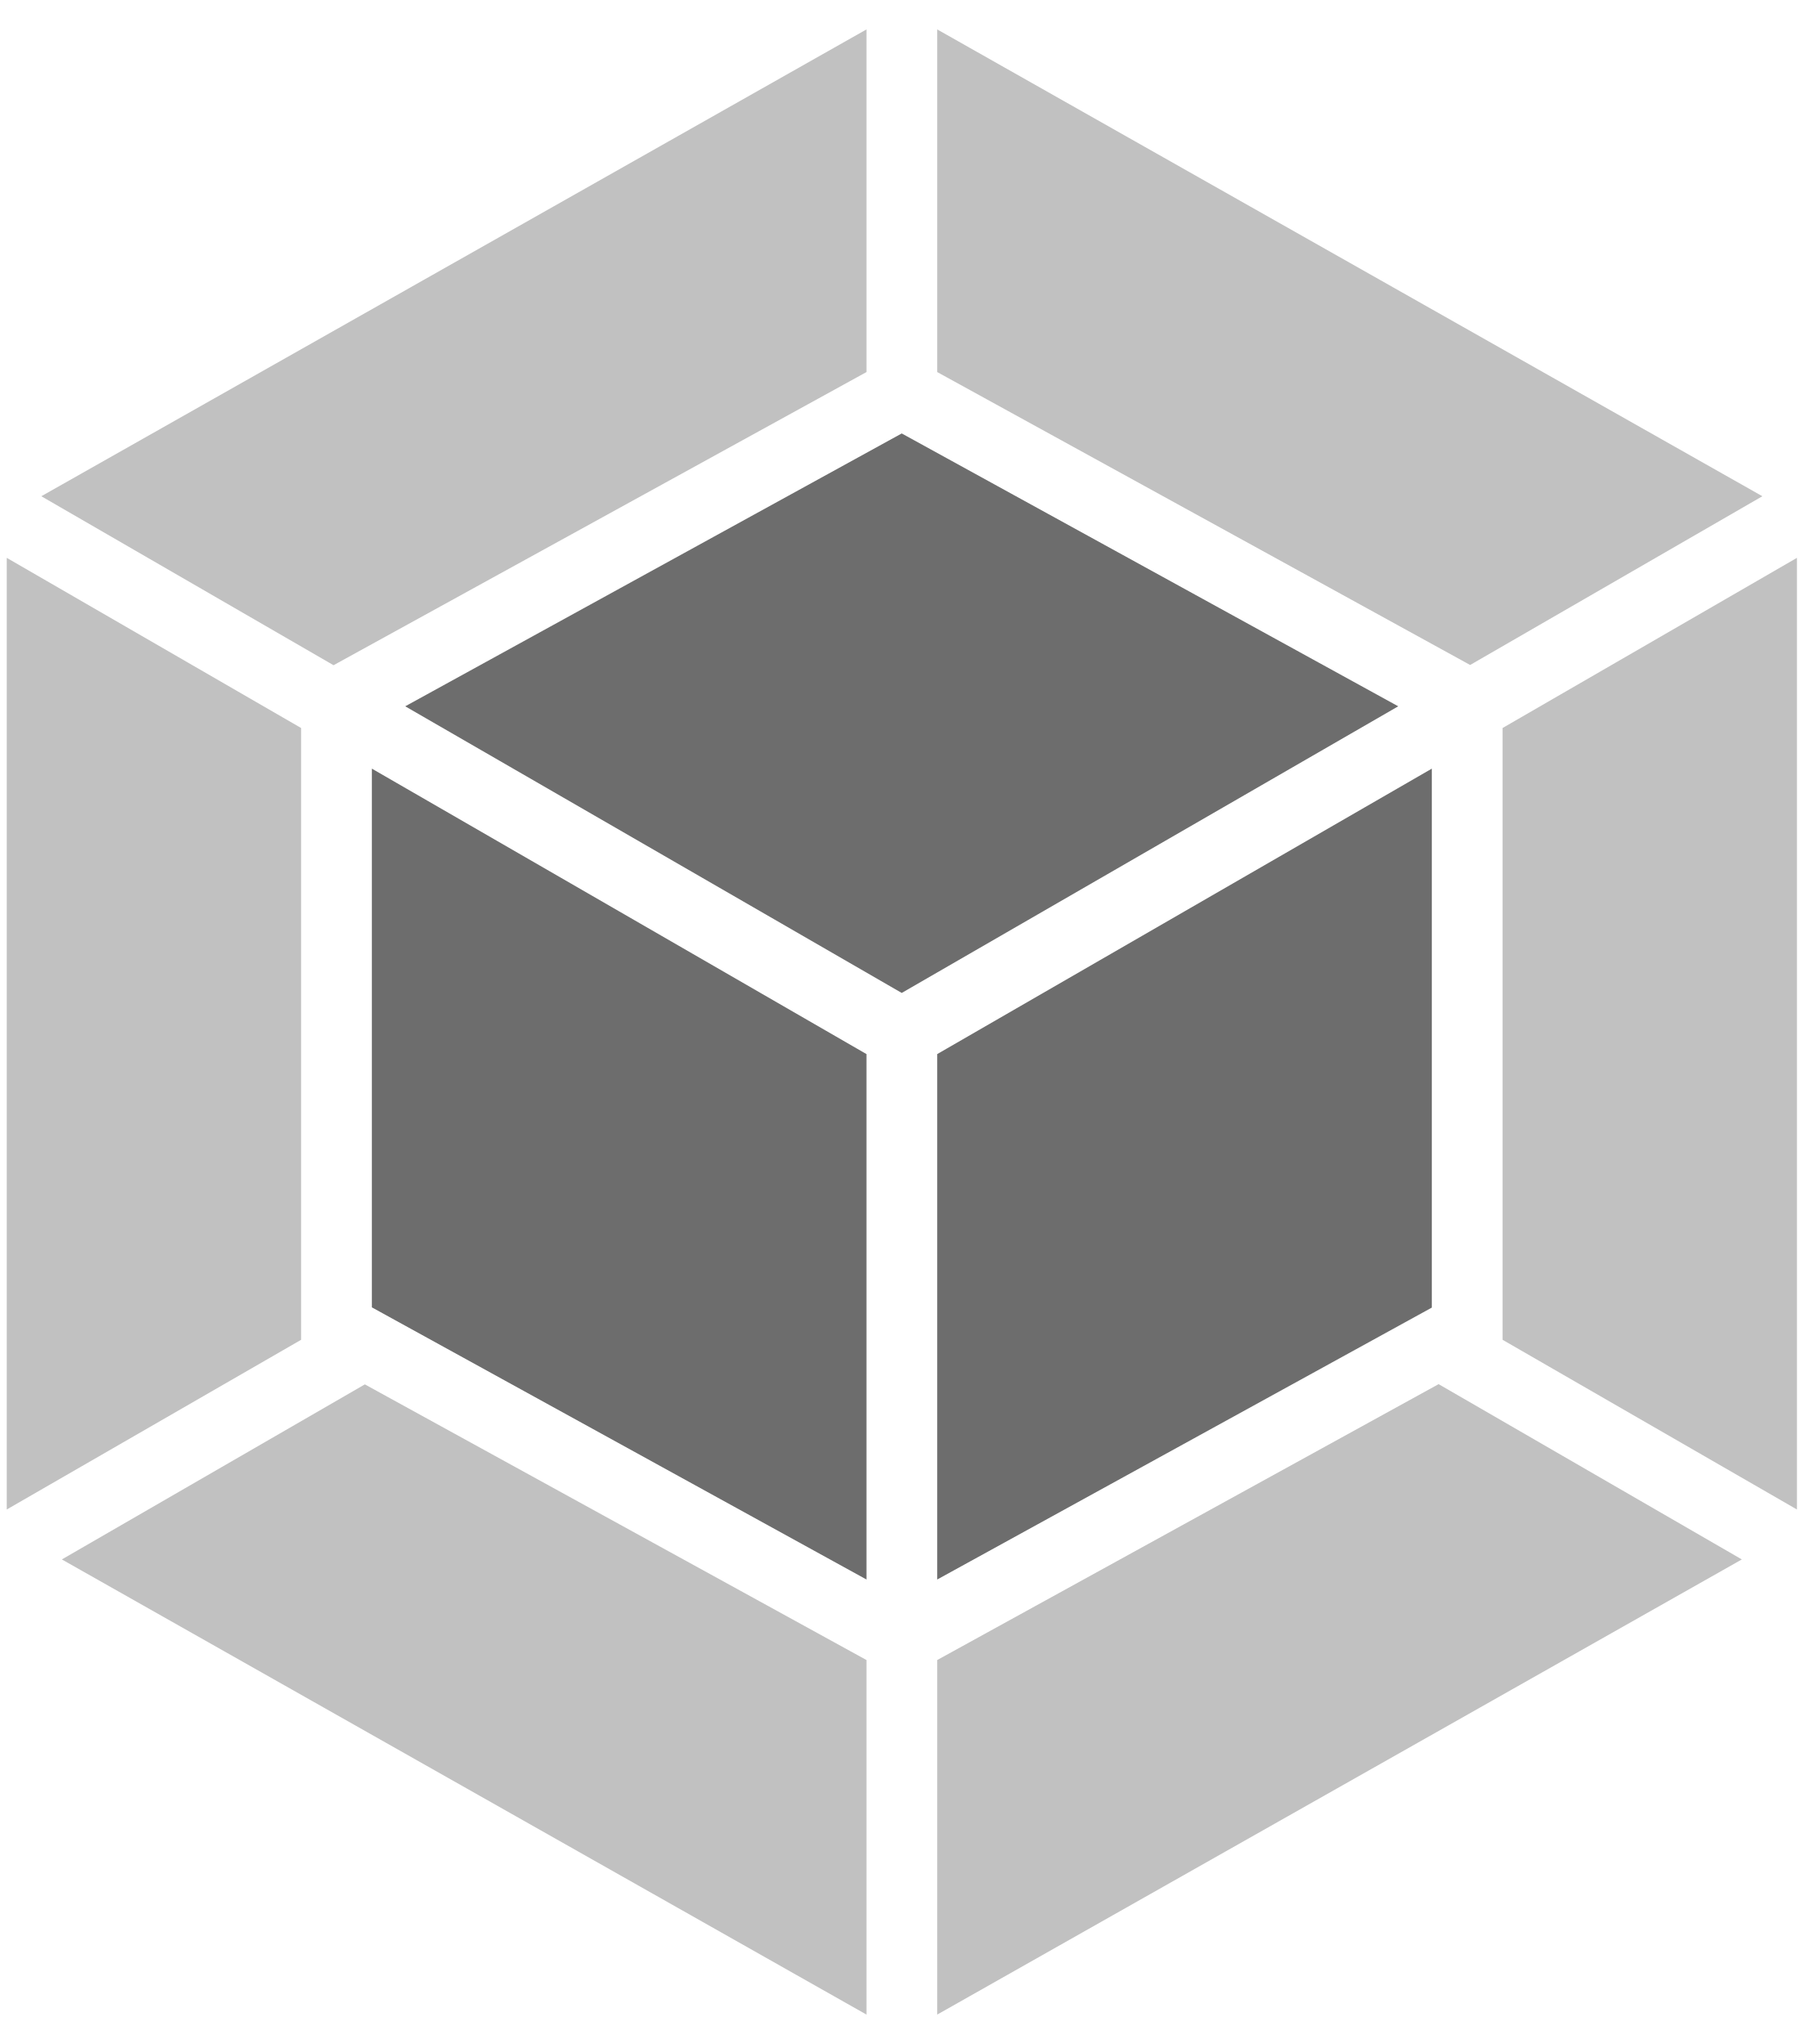
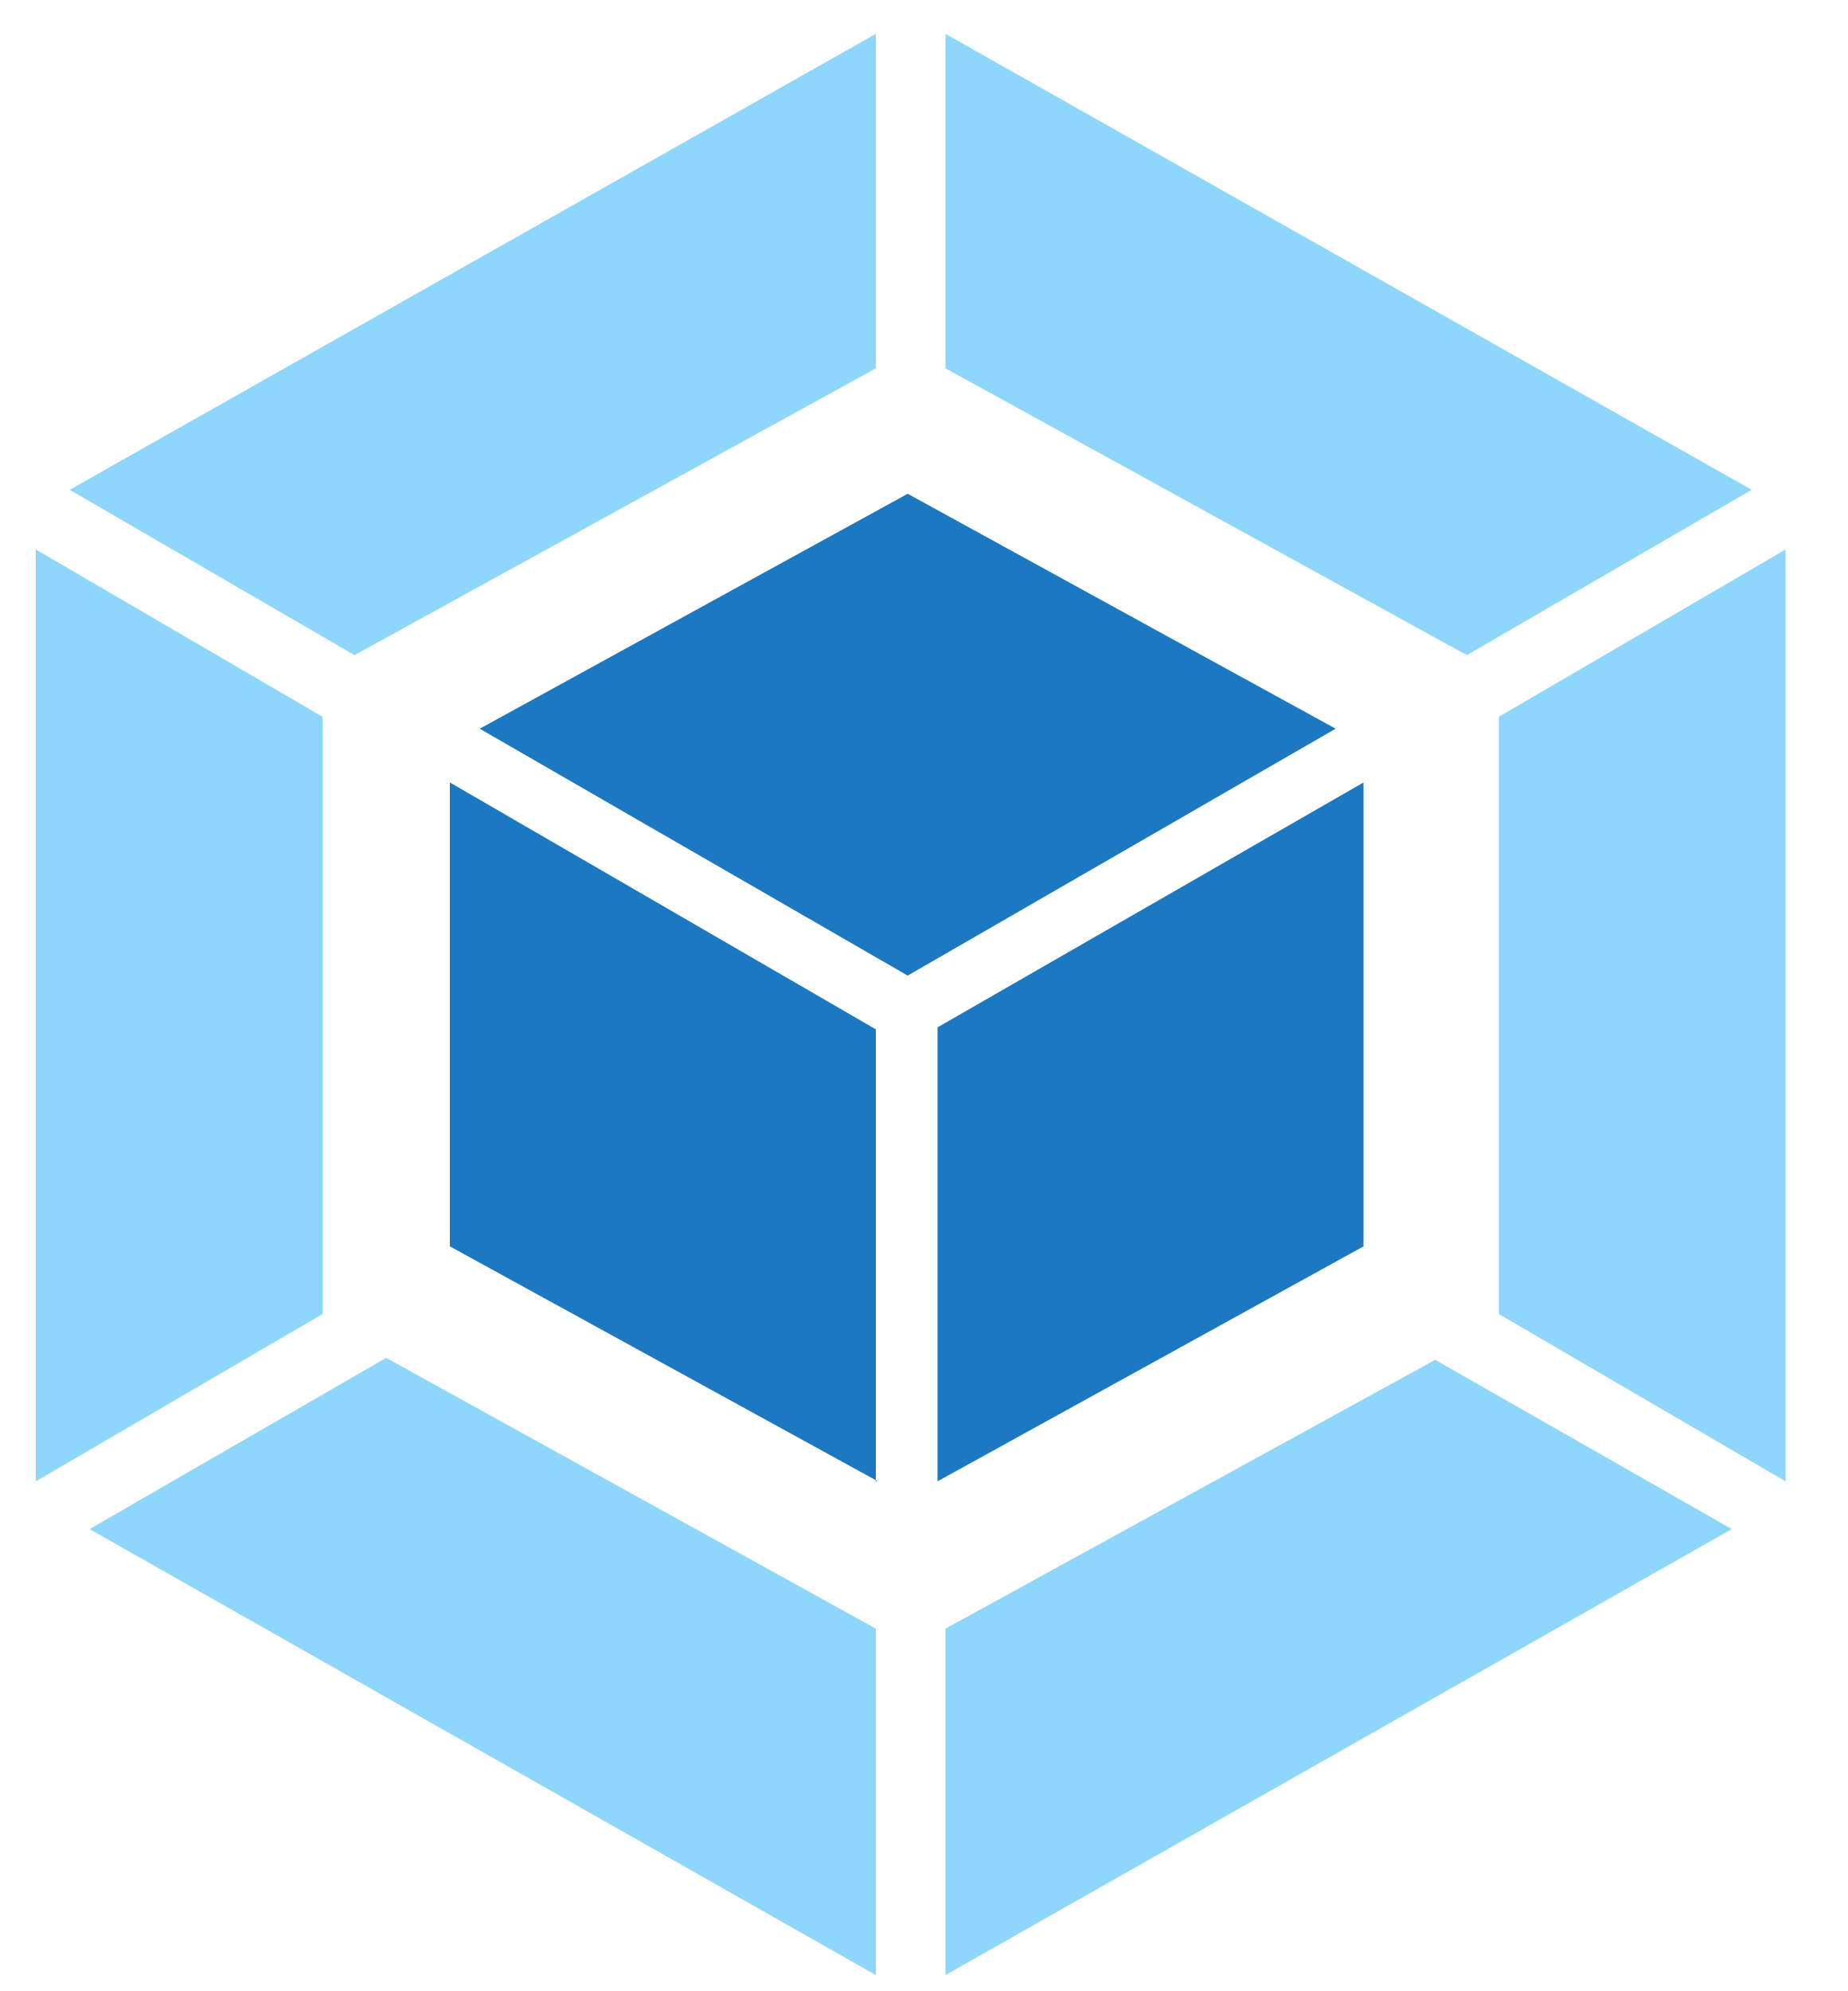
- <svg xmlns="http://www.w3.org/2000/svg" version="1.1" id="Layer_1" x="0px" y="0px" viewBox="0 0 774 875.7" style="enable-background:new 0 0 774 875.7;" xml:space="preserve">
+ <svg xmlns="http://www.w3.org/2000/svg" version="1.1" id="Layer_1" x="0px" y="0px" viewBox="0 0 92.8 100" style="enable-background:new 0 0 92.8 100;" xml:space="preserve">
  <style type="text/css">
- 	.st1{fill:#6d6d6d;}
- 	.st0{fill:#c1c1c1;}
+ 	.st0{fill:#8ED6FB;}
+ 	.st1{fill:#1C78C0;}
</style>
-   <path class="st0" d="M746.2,668.1l-344.7,195V711.2l214.8-118.2L746.2,668.1L746.2,668.1z M769.8,646.7V239l-126.1,72.9V574  L769.8,646.7L769.8,646.7z M26.5,668.1l344.7,195V711.2L156.3,593.1L26.5,668.1z M2.9,646.7V239L129,311.9V574L2.9,646.7z   M17.7,212.6l353.5-200v146.8L144.7,284l-1.8,1L17.7,212.6z M755,212.6l-353.5-200v146.8L628,283.9l1.8,1L755,212.6L755,212.6z" />
-   <path class="st1" d="M371.2,676.7L159.3,560.1V329.3l211.9,122.3V676.7z M401.5,676.7l211.9-116.5V329.3L401.5,451.6V676.7z   M173.6,302.6l212.7-116.9l212.7,116.9L386.3,425.4L173.6,302.6L173.6,302.6z" />
+   <path class="st0" d="M87,76.8L47.5,99.2V81.8l24.6-13.5L87,76.8L87,76.8z M89.7,74.4V27.6L75.3,36v30L89.7,74.4L89.7,74.4z   M4.5,76.8L44,99.2V81.8L19.4,68.2L4.5,76.8z M1.8,74.4V27.6L16.2,36v30L1.8,74.4z M3.5,24.6L44,1.7v16.8L18,32.8l-0.2,0.1  C17.8,32.9,3.5,24.6,3.5,24.6z M88,24.6L47.5,1.7v16.8l26,14.3l0.2,0.1L88,24.6L88,24.6z" />
+   <path class="st1" d="M44.1,74.4L22.6,62.6V39.3l21.4,12.4V74.4z M47.1,74.4l21.4-11.8V39.3L47.1,51.6V74.4z M24.1,36.6l21.5-11.8  l21.5,11.8L45.6,49L24.1,36.6L24.1,36.6z" />
</svg>
